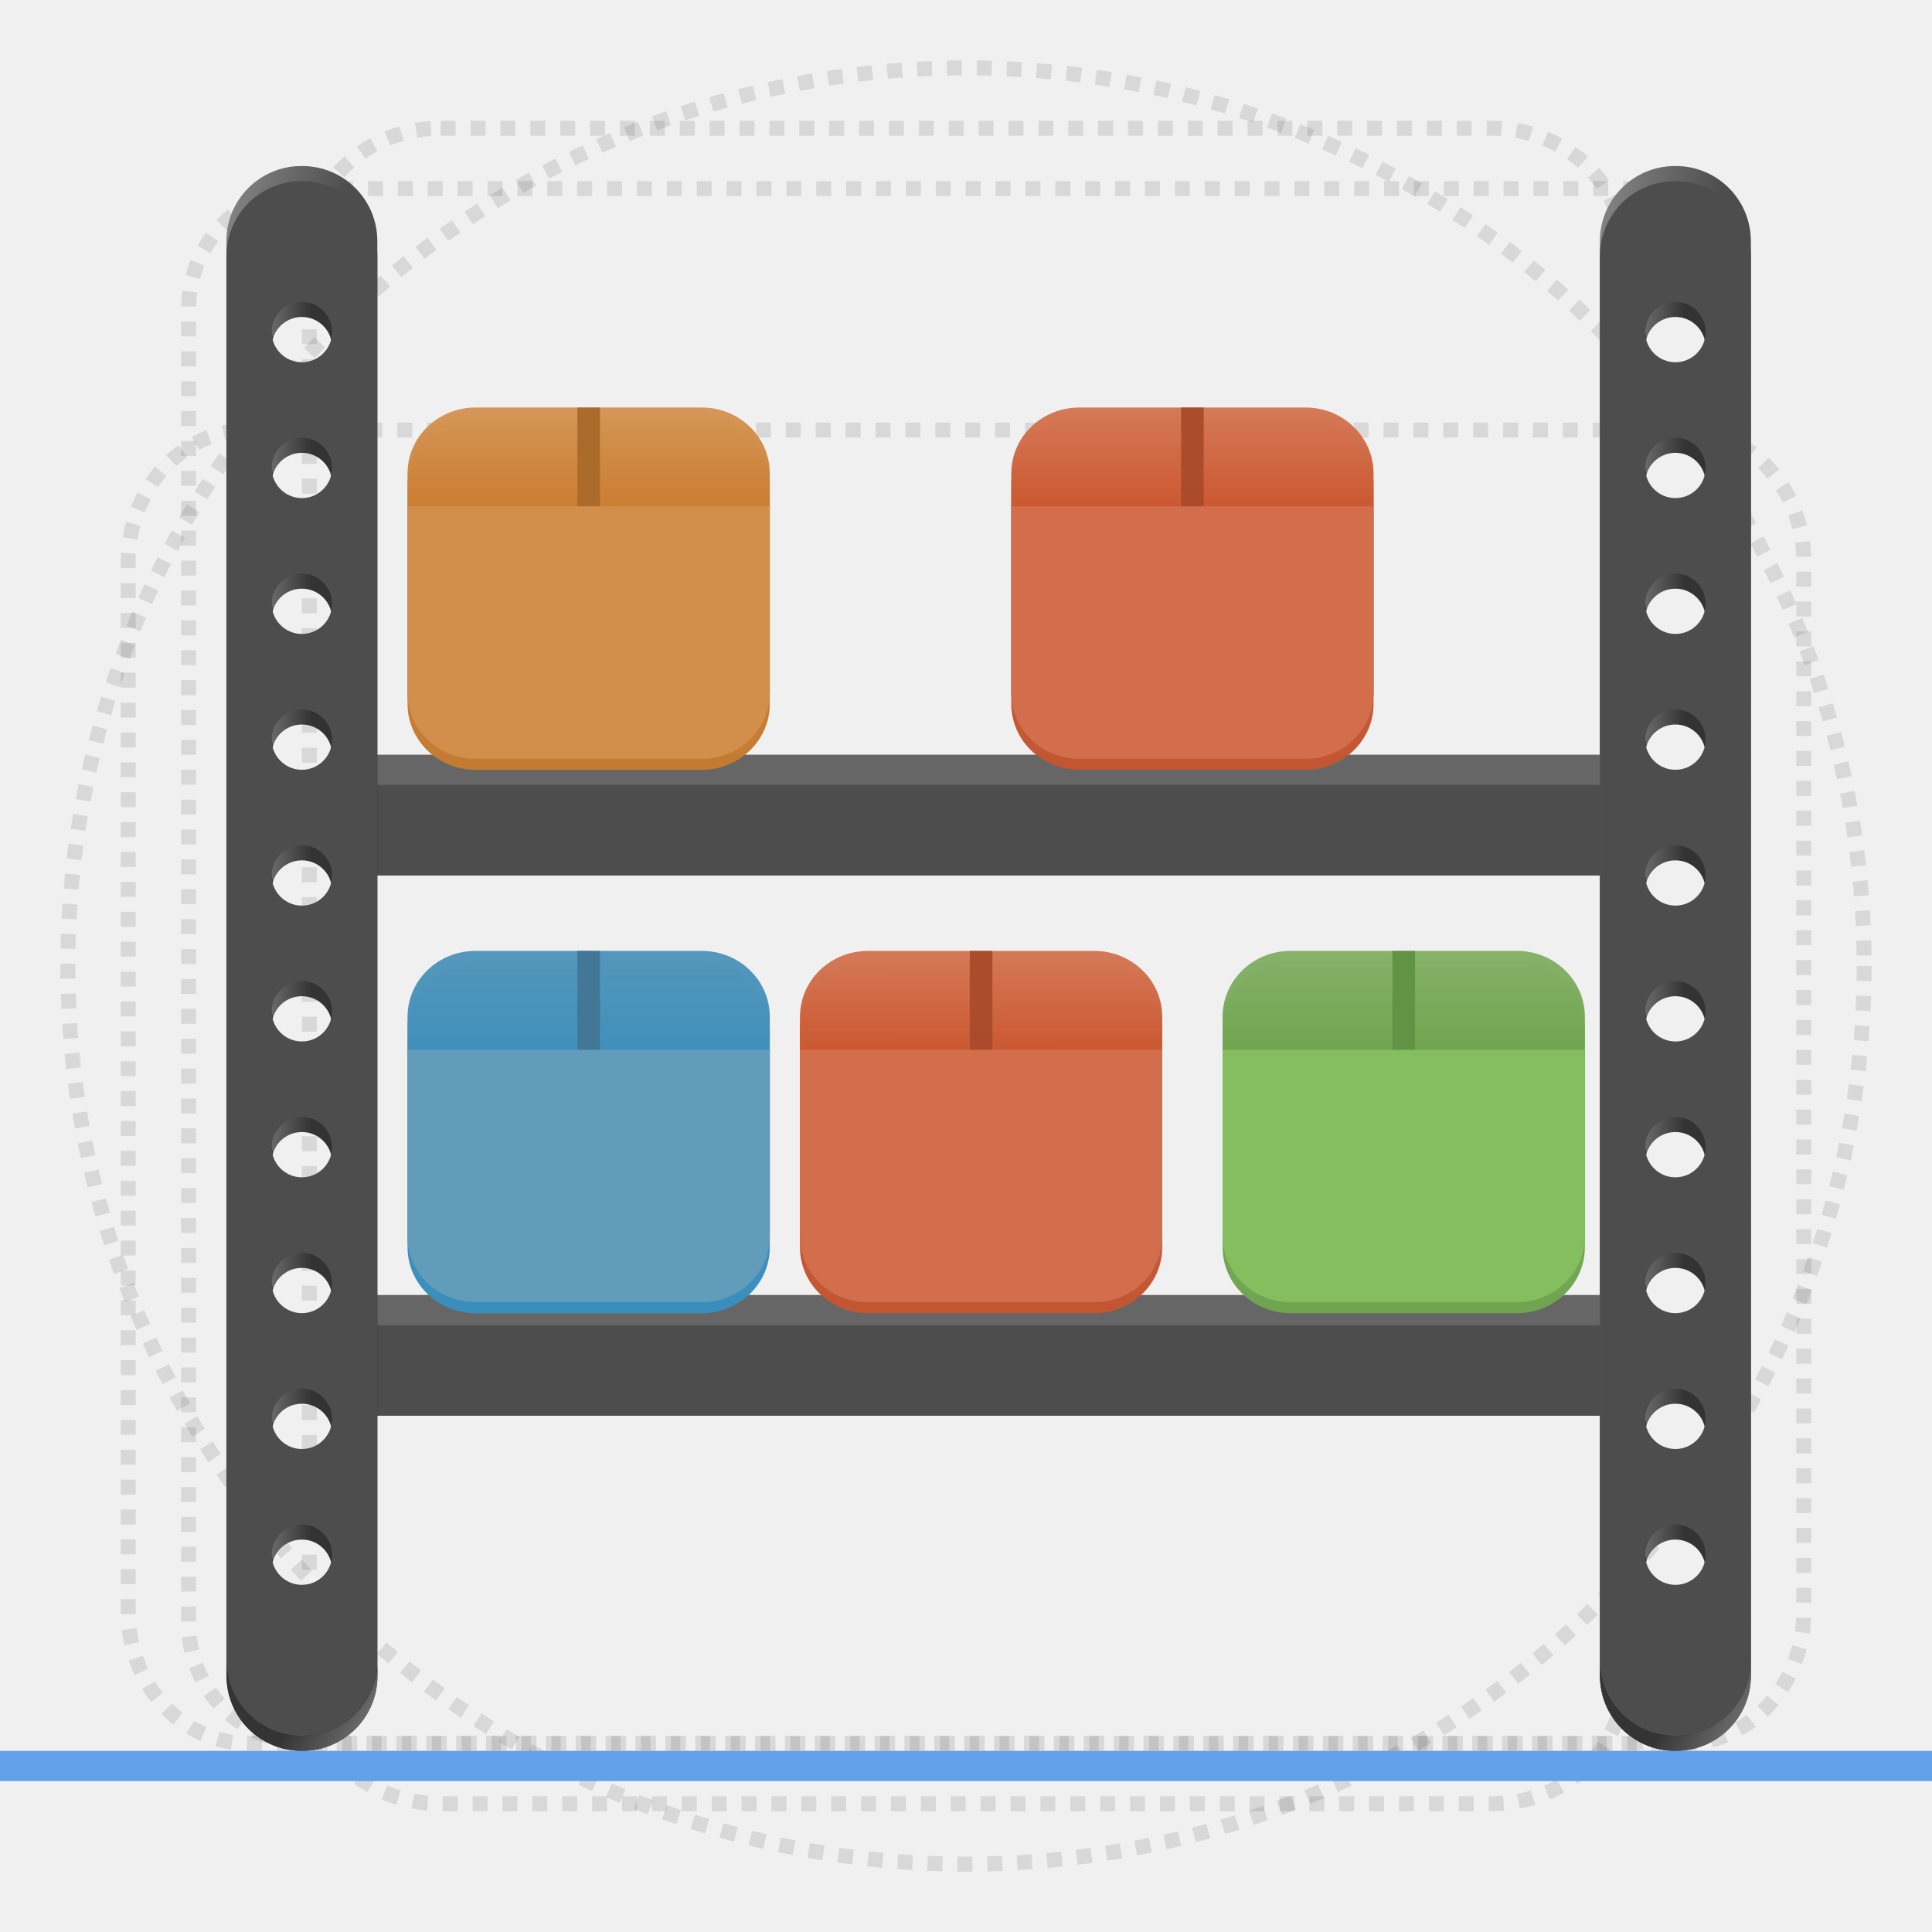
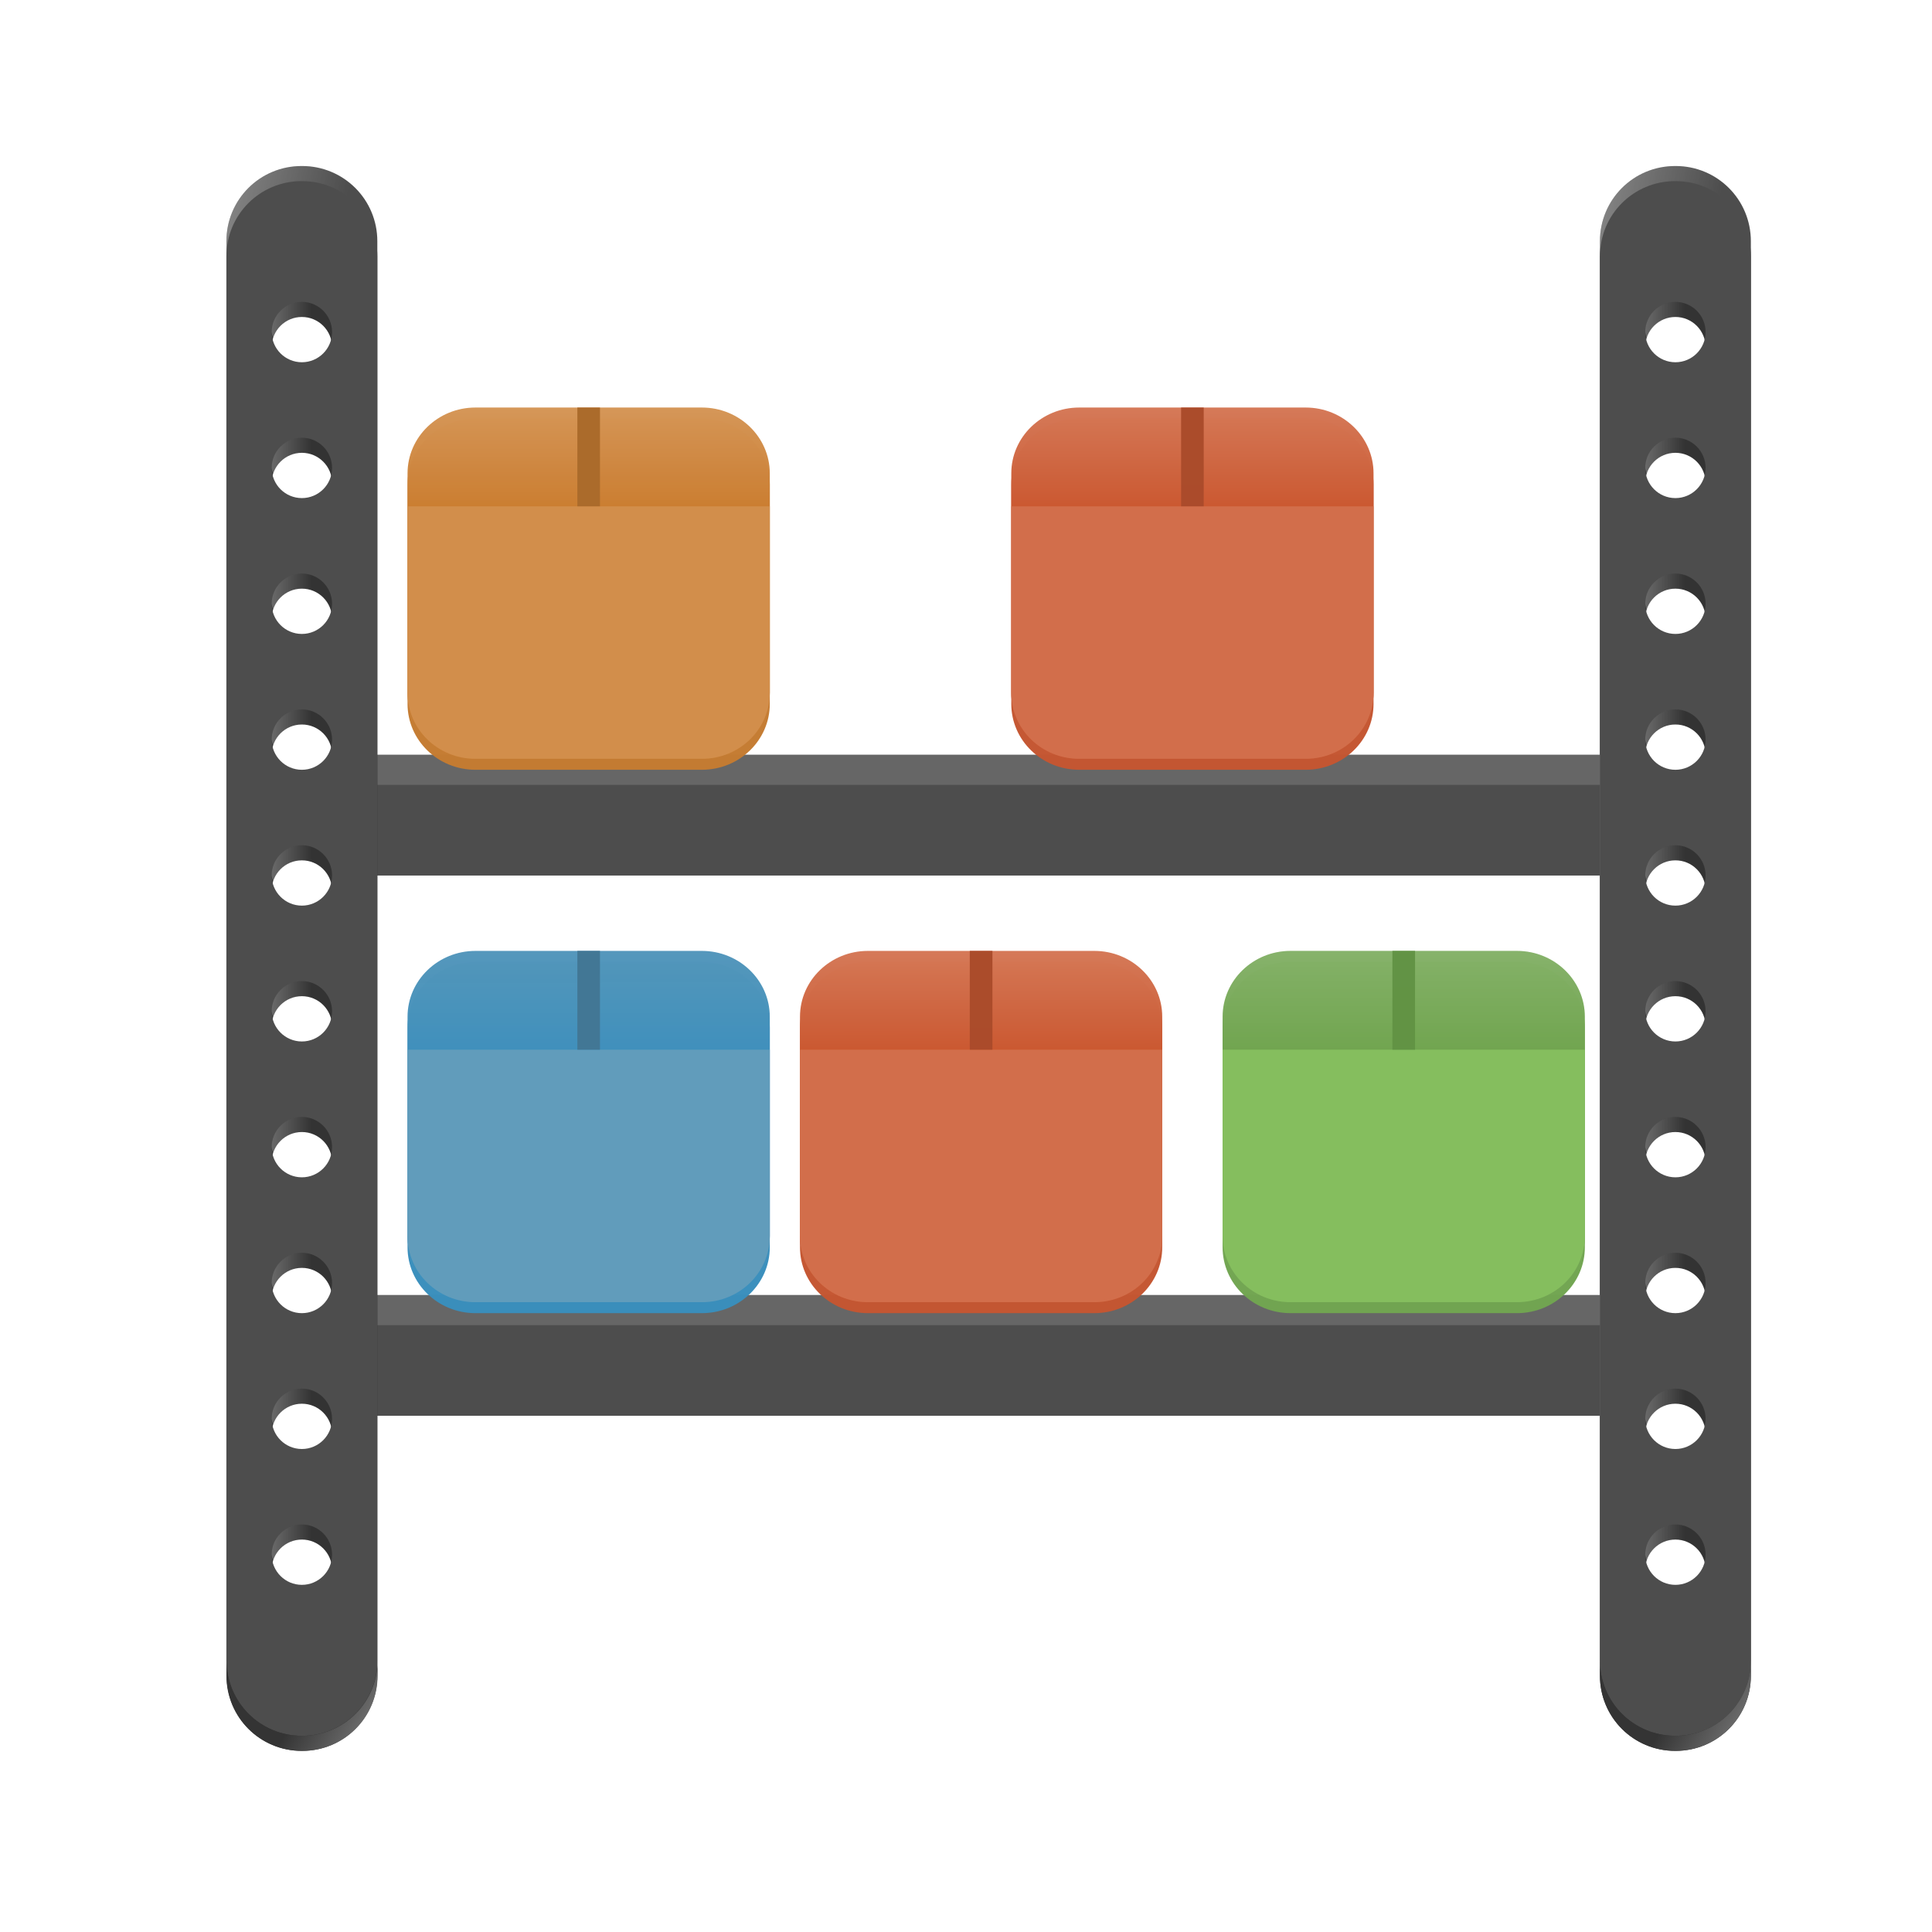
<svg xmlns="http://www.w3.org/2000/svg" xmlns:xlink="http://www.w3.org/1999/xlink" width="128" height="128" id="svg11300" version="1.0" style="display:inline;enable-background:new" viewBox="0 0 128 128" xml:space="preserve">
  <defs id="defs3">
    <linearGradient id="linearGradient510">
      <stop style="stop-color:#ffffff;stop-opacity:0;" offset="0" id="stop511" />
      <stop style="stop-color:#ffffff;stop-opacity:0.138;" offset="1" id="stop512" />
    </linearGradient>
    <linearGradient id="linearGradient505">
      <stop style="stop-color:#cb7e31;stop-opacity:0.984;" offset="0" id="stop504" />
      <stop style="stop-color:#dca874;stop-opacity:1;" offset="1" id="stop505" />
    </linearGradient>
    <linearGradient id="linearGradient498">
      <stop style="stop-color:#cb5931;stop-opacity:0.984;" offset="0" id="stop497" />
      <stop style="stop-color:#dc9074;stop-opacity:1;" offset="1" id="stop498" />
    </linearGradient>
    <linearGradient id="linearGradient493">
      <stop style="stop-color:#4090bc;stop-opacity:0.984;" offset="0" id="stop492" />
      <stop style="stop-color:#639bba;stop-opacity:1;" offset="1" id="stop493" />
    </linearGradient>
    <linearGradient id="linearGradient482">
      <stop style="stop-color:#cb5931;stop-opacity:0.984;" offset="0" id="stop483" />
      <stop style="stop-color:#dc9074;stop-opacity:1;" offset="1" id="stop484" />
    </linearGradient>
    <linearGradient id="linearGradient430">
      <stop style="stop-color:#ffffff;stop-opacity:0.344;" offset="0" id="stop429" />
      <stop style="stop-color:#ffffff;stop-opacity:0;" offset="0.735" id="stop430" />
    </linearGradient>
    <linearGradient id="linearGradient427">
      <stop style="stop-color:#ffffff;stop-opacity:0.57;" offset="0" id="stop426" />
      <stop style="stop-color:#ffffff;stop-opacity:0;" offset="0.565" id="stop427" />
    </linearGradient>
    <linearGradient id="linearGradient423">
      <stop style="stop-color:#343434;stop-opacity:1;" offset="0.5" id="stop422" />
      <stop style="stop-color:#818181;stop-opacity:1;" offset="1" id="stop423" />
    </linearGradient>
    <linearGradient y2="236" x2="96" y1="236" x1="32" gradientTransform="translate(604.8168,170.5864)" gradientUnits="userSpaceOnUse" id="linearGradient1099" xlink:href="#linearGradient1036" />
    <linearGradient id="linearGradient1036">
      <stop id="stop1032" offset="0" style="stop-color:#d5d3cf;stop-opacity:1;" />
      <stop id="stop1034" offset="1" style="stop-color:#f6f5f4;stop-opacity:1" />
    </linearGradient>
    <radialGradient r="32" fy="-76" fx="-244" cy="-76" cx="-244" gradientTransform="matrix(0.8833333,0,0,0.8833333,-460.3502,463.1197)" gradientUnits="userSpaceOnUse" id="radialGradient1103" xlink:href="#linearGradient1069" />
    <linearGradient id="linearGradient1069">
      <stop id="stop1065" offset="0" style="stop-color:#d5d3cf;stop-opacity:1" />
      <stop id="stop1067-1" offset="1" style="stop-color:#949390;stop-opacity:1" />
    </linearGradient>
    <linearGradient gradientUnits="userSpaceOnUse" y2="232" x2="64" y1="262.5" x1="64" id="linearGradient1027" xlink:href="#linearGradient1025" gradientTransform="translate(-470.5864,432.8168)" />
    <linearGradient id="linearGradient1025">
      <stop id="stop1021" offset="0" style="stop-color:#9a9996;stop-opacity:1" />
      <stop id="stop1023" offset="1" style="stop-color:#77767b;stop-opacity:1" />
    </linearGradient>
    <clipPath clipPathUnits="userSpaceOnUse" id="clipPath1609-7">
      <path id="path1611-5" d="m 252,116 28,-28 v -8 h -36 v 36 z" style="fill:#e74747;stroke:none;stroke-width:0.25px;stroke-linecap:butt;stroke-linejoin:miter;stroke-opacity:1" />
    </clipPath>
    <linearGradient xlink:href="#linearGradient423" id="linearGradient424" x1="14.999" y1="282.018" x2="25.017" y2="288" gradientUnits="userSpaceOnUse" />
    <linearGradient xlink:href="#linearGradient427" id="linearGradient425" gradientUnits="userSpaceOnUse" gradientTransform="translate(-4.9e-4)" x1="106" y1="240" x2="116" y2="240" />
    <linearGradient xlink:href="#linearGradient423" id="linearGradient426" gradientUnits="userSpaceOnUse" x1="14.999" y1="282.018" x2="25.017" y2="288" gradientTransform="translate(90.98291)" />
    <linearGradient xlink:href="#linearGradient427" id="linearGradient428" gradientUnits="userSpaceOnUse" gradientTransform="translate(-91.00102)" x1="106" y1="240" x2="116" y2="240" />
    <linearGradient xlink:href="#linearGradient430" id="linearGradient429" gradientUnits="userSpaceOnUse" gradientTransform="rotate(180,65.50854,235.5)" x1="25.719" y1="286.209" x2="14.316" y2="283.808" />
    <clipPath id="clipPath16" clipPathUnits="userSpaceOnUse">
      <path id="path18" d="M 0,560 H 960 V 0 H 0 Z" />
    </clipPath>
    <linearGradient xlink:href="#linearGradient482" id="linearGradient476" x1="-16" y1="228" x2="-16.004" y2="212.229" gradientUnits="userSpaceOnUse" />
    <linearGradient xlink:href="#linearGradient498" id="linearGradient486" gradientUnits="userSpaceOnUse" x1="-16" y1="228" x2="-16.004" y2="212.229" />
    <linearGradient xlink:href="#linearGradient493" id="linearGradient492" gradientUnits="userSpaceOnUse" x1="-16" y1="228" x2="-16.004" y2="212.229" />
    <linearGradient xlink:href="#linearGradient505" id="linearGradient504" gradientUnits="userSpaceOnUse" x1="-16" y1="228" x2="-16.004" y2="212.229" />
    <linearGradient xlink:href="#linearGradient430" id="linearGradient506" gradientUnits="userSpaceOnUse" gradientTransform="rotate(180,20.00827,235.5)" x1="25.719" y1="286.209" x2="14.316" y2="283.808" />
    <linearGradient xlink:href="#linearGradient510" id="linearGradient508" x1="-16" y1="228" x2="-16" y2="219" gradientUnits="userSpaceOnUse" />
  </defs>
  <g id="layer1" style="display:inline" transform="translate(0,-172)">
-     <g id="layer2" style="display:inline">
+     <g id="layer2" style="display:inline;opacity:0">
      <g style="display:inline;fill:#000000;enable-background:new" transform="matrix(7.991171,0,0,8.003641,-167.7909,-4846.078)" id="g12027" />
      <rect style="display:inline;overflow:visible;visibility:visible;fill:#f0f0f0;fill-opacity:1;fill-rule:nonzero;stroke:none;stroke-width:0.5;marker:none;enable-background:accumulate" id="rect13805" width="128" height="128" x="9.2651362e-08" y="172" />
      <g id="g883" style="fill:none;fill-opacity:0.251;stroke:#a579b3;stroke-opacity:1" transform="translate(-24,24)" />
      <g id="g900" style="fill:none;fill-opacity:0.251;stroke:#a579b3;stroke-opacity:1" transform="translate(-24,24)" />
      <rect y="172" x="160" height="16" width="16" id="rect859" style="display:inline;overflow:visible;visibility:visible;fill:#f0f0f0;fill-opacity:1;fill-rule:nonzero;stroke:none;stroke-width:0.5;marker:none;enable-background:accumulate" />
      <text xml:space="preserve" style="font-style:normal;font-variant:normal;font-weight:bold;font-stretch:normal;font-size:4px;line-height:125%;font-family:Cantarell;-inkscape-font-specification:'Cantarell, Bold';text-align:start;writing-mode:lr-tb;text-anchor:start;display:inline;fill:#000000;fill-opacity:1;stroke:none;stroke-width:0.333;enable-background:new" x="0" y="164" id="text863">
        <tspan style="font-size:4px;stroke-width:0.333" id="tspan861" x="0" y="164">Hicolor</tspan>
      </text>
      <text id="text867" y="164" x="160" style="font-style:normal;font-variant:normal;font-weight:bold;font-stretch:normal;font-size:4px;line-height:125%;font-family:Cantarell;-inkscape-font-specification:'Cantarell, Bold';text-align:start;writing-mode:lr-tb;text-anchor:start;display:inline;fill:#000000;fill-opacity:1;stroke:none;stroke-width:0.333;enable-background:new" xml:space="preserve">
        <tspan y="164" x="160" id="tspan865" style="font-size:4px;stroke-width:0.333">Symbolic</tspan>
      </text>
    </g>
    <g id="layer9" style="display:inline" />
-     <g id="layer3" style="display:inline">
+     <g id="layer3" style="display:inline;opacity:0">
      <circle cx="64" cy="236" r="59.504" id="circle2892" style="display:inline;opacity:0.1;vector-effect:none;fill:none;fill-opacity:1;stroke:#000000;stroke-width:0.99;stroke-linecap:butt;stroke-linejoin:miter;stroke-miterlimit:4;stroke-dasharray:0.99, 0.99;stroke-dashoffset:0;stroke-opacity:1;marker:none;marker-start:none;marker-mid:none;marker-end:none;paint-order:normal;enable-background:new" />
      <rect ry="7.929" rx="8.701" y="180.495" x="20.495" height="111.01" width="87.01" id="rect2894" style="display:inline;opacity:0.1;vector-effect:none;fill:none;fill-opacity:1;stroke:#000000;stroke-width:0.99;stroke-linecap:butt;stroke-linejoin:miter;stroke-miterlimit:4;stroke-dasharray:0.99, 0.99;stroke-dashoffset:0;stroke-opacity:1;marker:none;marker-start:none;marker-mid:none;marker-end:none;paint-order:normal;enable-background:new" />
      <rect ry="7.924" rx="7.924" y="184.495" x="12.495" height="103.01" width="103.01" id="rect2896" style="display:inline;opacity:0.1;vector-effect:none;fill:none;fill-opacity:1;stroke:#000000;stroke-width:0.99;stroke-linecap:butt;stroke-linejoin:miter;stroke-miterlimit:4;stroke-dasharray:0.99, 0.99;stroke-dashoffset:0;stroke-opacity:1;marker:none;marker-start:none;marker-mid:none;marker-end:none;paint-order:normal;enable-background:new" />
      <rect ry="8.701" rx="7.929" y="200.495" x="8.495" height="87.01" width="111.01" id="rect2898" style="display:inline;opacity:0.1;vector-effect:none;fill:none;fill-opacity:1;stroke:#000000;stroke-width:0.99;stroke-linecap:butt;stroke-linejoin:miter;stroke-miterlimit:4;stroke-dasharray:0.99, 0.99;stroke-dashoffset:0;stroke-opacity:1;marker:none;marker-start:none;marker-mid:none;marker-end:none;paint-order:normal;enable-background:new" />
      <path id="path2900" d="M 2.6203015e-5,289 H 128" style="display:inline;fill:none;stroke:#62a0ea;stroke-width:2;stroke-linecap:butt;stroke-linejoin:miter;stroke-miterlimit:4;stroke-dasharray:none;stroke-opacity:1;enable-background:new" />
    </g>
-     <path id="rect2" style="fill:#333333;stroke-width:1.002" d="M 110.982 184 C 108.222 184 106 186.222 106 188.982 L 106 283.018 C 106 285.778 108.222 288 110.982 288 L 111.018 288 C 113.778 288 116 285.778 116 283.018 L 116 188.982 C 116 186.222 113.778 184 111.018 184 L 110.982 184 z M 111 193 A 2 2 0 0 1 113 195 A 2 2 0 0 1 111 197 A 2 2 0 0 1 109 195 A 2 2 0 0 1 111 193 z M 111 202 A 2 2 0 0 1 113 204 A 2 2 0 0 1 111 206 A 2 2 0 0 1 109 204 A 2 2 0 0 1 111 202 z M 111 211 A 2 2 0 0 1 113 213 A 2 2 0 0 1 111 215 A 2 2 0 0 1 109 213 A 2 2 0 0 1 111 211 z M 111 220 A 2 2 0 0 1 113 222 A 2 2 0 0 1 111 224 A 2 2 0 0 1 109 222 A 2 2 0 0 1 111 220 z M 111 229 A 2 2 0 0 1 113 231 A 2 2 0 0 1 111 233 A 2 2 0 0 1 109 231 A 2 2 0 0 1 111 229 z M 111 238 A 2 2 0 0 1 113 240 A 2 2 0 0 1 111 242 A 2 2 0 0 1 109 240 A 2 2 0 0 1 111 238 z M 111 247 A 2 2 0 0 1 113 249 A 2 2 0 0 1 111 251 A 2 2 0 0 1 109 249 A 2 2 0 0 1 111 247 z M 111 256 A 2 2 0 0 1 113 258 A 2 2 0 0 1 111 260 A 2 2 0 0 1 109 258 A 2 2 0 0 1 111 256 z M 111 265 A 2 2 0 0 1 113 267 A 2 2 0 0 1 111 269 A 2 2 0 0 1 109 267 A 2 2 0 0 1 111 265 z M 111 274 A 2 2 0 0 1 113 276 A 2 2 0 0 1 111 278 A 2 2 0 0 1 109 276 A 2 2 0 0 1 111 274 z " />
+     <path id="rect2" style="fill:#333333;stroke-width:1.002" d="M 110.982,184 C 108.222,184 106,186.222 106,188.982 v 94.035 c 0,2.76 2.222,4.982 4.982,4.982 h 0.035 C 113.778,288 116,285.778 116,283.018 V 188.982 C 116,186.222 113.778,184 111.018,184 Z M 111,193 a 2,2 0 0 1 2,2 2,2 0 0 1 -2,2 2,2 0 0 1 -2,-2 2,2 0 0 1 2,-2 z m 0,9 a 2,2 0 0 1 2,2 2,2 0 0 1 -2,2 2,2 0 0 1 -2,-2 2,2 0 0 1 2,-2 z m 0,9 a 2,2 0 0 1 2,2 2,2 0 0 1 -2,2 2,2 0 0 1 -2,-2 2,2 0 0 1 2,-2 z m 0,9 a 2,2 0 0 1 2,2 2,2 0 0 1 -2,2 2,2 0 0 1 -2,-2 2,2 0 0 1 2,-2 z m 0,9 a 2,2 0 0 1 2,2 2,2 0 0 1 -2,2 2,2 0 0 1 -2,-2 2,2 0 0 1 2,-2 z m 0,9 a 2,2 0 0 1 2,2 2,2 0 0 1 -2,2 2,2 0 0 1 -2,-2 2,2 0 0 1 2,-2 z m 0,9 a 2,2 0 0 1 2,2 2,2 0 0 1 -2,2 2,2 0 0 1 -2,-2 2,2 0 0 1 2,-2 z m 0,9 a 2,2 0 0 1 2,2 2,2 0 0 1 -2,2 2,2 0 0 1 -2,-2 2,2 0 0 1 2,-2 z m 0,9 a 2,2 0 0 1 2,2 2,2 0 0 1 -2,2 2,2 0 0 1 -2,-2 2,2 0 0 1 2,-2 z m 0,9 a 2,2 0 0 1 2,2 2,2 0 0 1 -2,2 2,2 0 0 1 -2,-2 2,2 0 0 1 2,-2 z" />
    <rect style="display:inline;fill:#666666;stroke-width:0.805;enable-background:new" id="rect389" width="8" height="84" x="-265.796" y="22" ry="0" transform="rotate(-90)" rx="0" />
    <rect style="display:inline;fill:#4d4d4d;stroke-width:0.697;enable-background:new" id="rect390" width="6" height="84" x="-265.796" y="22" ry="0" transform="rotate(-90)" rx="0" />
    <rect style="display:inline;fill:#333333;stroke-width:1.002;enable-background:new" id="rect352" width="10" height="104" x="140.124" y="184" ry="4.983" />
    <rect style="fill:#666666;stroke-width:0.805" id="rect11" width="8" height="84" x="-230" y="22" ry="0" transform="rotate(-90)" rx="0" />
    <rect style="display:inline;fill:#4d4d4d;stroke-width:0.697;enable-background:new" id="rect388" width="6" height="84" x="-230" y="22" ry="0" transform="rotate(-90)" rx="0" />
    <circle style="fill:#4d4d4d" id="use29" cx="145.124" cy="240" r="2" />
    <path id="path385" style="fill:#4d4d4d;stroke-width:1.002" d="m 110.982,183 c -2.76,0 -4.982,2.222 -4.982,4.982 v 94.035 c 0,2.76 2.222,4.982 4.982,4.982 h 0.035 c 2.76,0 4.982,-2.222 4.982,-4.982 V 187.982 C 116,185.222 113.778,183 111.018,183 Z M 111,192 a 2,2 0 0 1 2,2 2,2 0 0 1 -2,2 2,2 0 0 1 -2,-2 2,2 0 0 1 2,-2 z m 0,9 a 2,2 0 0 1 2,2 2,2 0 0 1 -2,2 2,2 0 0 1 -2,-2 2,2 0 0 1 2,-2 z m 0,9 a 2,2 0 0 1 2,2 2,2 0 0 1 -2,2 2,2 0 0 1 -2,-2 2,2 0 0 1 2,-2 z m 0,9 a 2,2 0 0 1 2,2 2,2 0 0 1 -2,2 2,2 0 0 1 -2,-2 2,2 0 0 1 2,-2 z m 0,9 a 2,2 0 0 1 2,2 2,2 0 0 1 -2,2 2,2 0 0 1 -2,-2 2,2 0 0 1 2,-2 z m 0,9 a 2,2 0 0 1 2,2 2,2 0 0 1 -2,2 2,2 0 0 1 -2,-2 2,2 0 0 1 2,-2 z m 0,9 a 2,2 0 0 1 2,2 2,2 0 0 1 -2,2 2,2 0 0 1 -2,-2 2,2 0 0 1 2,-2 z m 0,9 a 2,2 0 0 1 2,2 2,2 0 0 1 -2,2 2,2 0 0 1 -2,-2 2,2 0 0 1 2,-2 z m 0,9 a 2,2 0 0 1 2,2 2,2 0 0 1 -2,2 2,2 0 0 1 -2,-2 2,2 0 0 1 2,-2 z m 0,9 a 2,2 0 0 1 2,2 2,2 0 0 1 -2,2 2,2 0 0 1 -2,-2 2,2 0 0 1 2,-2 z" />
    <path id="path387" style="fill:#333333;stroke-width:1.002" d="m 19.982,184 c -2.76,0 -4.982,2.222 -4.982,4.982 v 94.035 c 0,2.76 2.222,4.982 4.982,4.982 h 0.035 c 2.76,0 4.982,-2.222 4.982,-4.982 v -94.035 c 0,-2.76 -2.222,-4.982 -4.982,-4.982 z m 0.018,9 a 2,2 0 0 1 2,2 2,2 0 0 1 -2,2 2,2 0 0 1 -2,-2 2,2 0 0 1 2,-2 z m 0,9 a 2,2 0 0 1 2,2 2,2 0 0 1 -2,2 2,2 0 0 1 -2,-2 2,2 0 0 1 2,-2 z m 0,9 a 2,2 0 0 1 2,2 2,2 0 0 1 -2,2 2,2 0 0 1 -2,-2 2,2 0 0 1 2,-2 z m 0,9 a 2,2 0 0 1 2,2 2,2 0 0 1 -2,2 2,2 0 0 1 -2,-2 2,2 0 0 1 2,-2 z m 0,9 a 2,2 0 0 1 2,2 2,2 0 0 1 -2,2 2,2 0 0 1 -2,-2 2,2 0 0 1 2,-2 z m 0,9 a 2,2 0 0 1 2,2 2,2 0 0 1 -2,2 2,2 0 0 1 -2,-2 2,2 0 0 1 2,-2 z m 0,9 a 2,2 0 0 1 2,2 2,2 0 0 1 -2,2 2,2 0 0 1 -2,-2 2,2 0 0 1 2,-2 z m 0,9 a 2,2 0 0 1 2,2 2,2 0 0 1 -2,2 2,2 0 0 1 -2,-2 2,2 0 0 1 2,-2 z m 0,9 a 2,2 0 0 1 2,2 2,2 0 0 1 -2,2 2,2 0 0 1 -2,-2 2,2 0 0 1 2,-2 z m 0,9 a 2,2 0 0 1 2,2 2,2 0 0 1 -2,2 2,2 0 0 1 -2,-2 2,2 0 0 1 2,-2 z" />
    <path id="path388" style="fill:#4d4d4d;stroke-width:1.002" d="m 19.982,183 c -2.76,0 -4.982,2.222 -4.982,4.982 v 94.035 c 0,2.76 2.222,4.982 4.982,4.982 h 0.035 c 2.76,0 4.982,-2.222 4.982,-4.982 v -94.035 c 0,-2.76 -2.222,-4.982 -4.982,-4.982 z m 0.018,9 a 2,2 0 0 1 2,2 2,2 0 0 1 -2,2 2,2 0 0 1 -2,-2 2,2 0 0 1 2,-2 z m 0,9 a 2,2 0 0 1 2,2 2,2 0 0 1 -2,2 2,2 0 0 1 -2,-2 2,2 0 0 1 2,-2 z m 0,9 a 2,2 0 0 1 2,2 2,2 0 0 1 -2,2 2,2 0 0 1 -2,-2 2,2 0 0 1 2,-2 z m 0,9 a 2,2 0 0 1 2,2 2,2 0 0 1 -2,2 2,2 0 0 1 -2,-2 2,2 0 0 1 2,-2 z m 0,9 a 2,2 0 0 1 2,2 2,2 0 0 1 -2,2 2,2 0 0 1 -2,-2 2,2 0 0 1 2,-2 z m 0,9 a 2,2 0 0 1 2,2 2,2 0 0 1 -2,2 2,2 0 0 1 -2,-2 2,2 0 0 1 2,-2 z m 0,9 a 2,2 0 0 1 2,2 2,2 0 0 1 -2,2 2,2 0 0 1 -2,-2 2,2 0 0 1 2,-2 z m 0,9 a 2,2 0 0 1 2,2 2,2 0 0 1 -2,2 2,2 0 0 1 -2,-2 2,2 0 0 1 2,-2 z m 0,9 a 2,2 0 0 1 2,2 2,2 0 0 1 -2,2 2,2 0 0 1 -2,-2 2,2 0 0 1 2,-2 z m 0,9 a 2,2 0 0 1 2,2 2,2 0 0 1 -2,2 2,2 0 0 1 -2,-2 2,2 0 0 1 2,-2 z" />
-     <path style="fill:url(#linearGradient424);stroke-width:1.002;fill-opacity:1" d="m 15.017,282.018 v 1 c 0,2.76 2.222,4.982 4.982,4.982 h 0.035 c 2.76,0 4.982,-2.222 4.982,-4.982 v -1 c 0,2.76 -2.222,4.982 -4.982,4.982 h -0.035 c -2.76,0 -4.982,-2.222 -4.982,-4.982 z" id="path422" />
+     <path style="fill:url(#linearGradient424);fill-opacity:1;stroke-width:1.002" d="m 15.017,282.018 v 1 c 0,2.76 2.222,4.982 4.982,4.982 h 0.035 c 2.76,0 4.982,-2.222 4.982,-4.982 v -1 c 0,2.76 -2.222,4.982 -4.982,4.982 h -0.035 c -2.76,0 -4.982,-2.222 -4.982,-4.982 z" id="path422" />
    <path style="fill:url(#linearGradient426);fill-opacity:1;stroke-width:1.002" d="m 106,282.018 v 1 c 0,2.76 2.222,4.982 4.982,4.982 h 0.035 C 113.778,288 116,285.778 116,283.018 v -1 C 116,284.778 113.778,287 111.018,287 h -0.035 C 108.222,287 106,284.778 106,282.018 Z" id="path424" />
    <path id="path425" style="fill:url(#linearGradient425);stroke-width:1.002" d="m 111,192 a 2,2 0 0 0 -2,2 2,2 0 0 0 0.133,0.5 A 2,2 0 0 1 111,193 2,2 0 0 1 112.895,194.393 2,2 0 0 0 113,194 a 2,2 0 0 0 -2,-2 z m 0,9 a 2,2 0 0 0 -2,2 2,2 0 0 0 0.133,0.5 A 2,2 0 0 1 111,202 2,2 0 0 1 112.895,203.393 2,2 0 0 0 113,203 a 2,2 0 0 0 -2,-2 z m 0,9 a 2,2 0 0 0 -2,2 2,2 0 0 0 0.133,0.5 A 2,2 0 0 1 111,211 2,2 0 0 1 112.895,212.393 2,2 0 0 0 113,212 a 2,2 0 0 0 -2,-2 z m 0,9 a 2,2 0 0 0 -2,2 2,2 0 0 0 0.133,0.5 A 2,2 0 0 1 111,220 2,2 0 0 1 112.895,221.393 2,2 0 0 0 113,221 a 2,2 0 0 0 -2,-2 z m 0,9 a 2,2 0 0 0 -2,2 2,2 0 0 0 0.133,0.5 A 2,2 0 0 1 111,229 2,2 0 0 1 112.895,230.393 2,2 0 0 0 113,230 a 2,2 0 0 0 -2,-2 z m 0,9 a 2,2 0 0 0 -2,2 2,2 0 0 0 0.133,0.5 A 2,2 0 0 1 111,238 2,2 0 0 1 112.895,239.393 2,2 0 0 0 113,239 a 2,2 0 0 0 -2,-2 z m 0,9 a 2,2 0 0 0 -2,2 2,2 0 0 0 0.133,0.5 A 2,2 0 0 1 111,247 2,2 0 0 1 112.895,248.393 2,2 0 0 0 113,248 a 2,2 0 0 0 -2,-2 z m 0,9 a 2,2 0 0 0 -2,2 2,2 0 0 0 0.133,0.5 A 2,2 0 0 1 111,256 2,2 0 0 1 112.895,257.393 2,2 0 0 0 113,257 a 2,2 0 0 0 -2,-2 z m 0,9 a 2,2 0 0 0 -2,2 2,2 0 0 0 0.133,0.5 A 2,2 0 0 1 111,265 2,2 0 0 1 112.895,266.393 2,2 0 0 0 113,266 a 2,2 0 0 0 -2,-2 z m 0,9 a 2,2 0 0 0 -2,2 2,2 0 0 0 0.133,0.5 A 2,2 0 0 1 111,274 2,2 0 0 1 112.895,275.393 2,2 0 0 0 113,275 a 2,2 0 0 0 -2,-2 z" />
    <path id="path427" style="fill:url(#linearGradient428);stroke-width:1.002" d="m 19.999,192 a 2,2 0 0 0 -2,2 2,2 0 0 0 0.133,0.5 2,2 0 0 1 1.867,-1.5 2,2 0 0 1 1.895,1.393 2,2 0 0 0 0.105,-0.393 2,2 0 0 0 -2,-2 z m 0,9 a 2,2 0 0 0 -2,2 2,2 0 0 0 0.133,0.5 2,2 0 0 1 1.867,-1.5 2,2 0 0 1 1.895,1.393 2,2 0 0 0 0.105,-0.393 2,2 0 0 0 -2,-2 z m 0,9 a 2,2 0 0 0 -2,2 2,2 0 0 0 0.133,0.5 2,2 0 0 1 1.867,-1.5 2,2 0 0 1 1.895,1.393 2,2 0 0 0 0.105,-0.393 2,2 0 0 0 -2,-2 z m 0,9 a 2,2 0 0 0 -2,2 2,2 0 0 0 0.133,0.5 2,2 0 0 1 1.867,-1.5 2,2 0 0 1 1.895,1.393 2,2 0 0 0 0.105,-0.393 2,2 0 0 0 -2,-2 z m 0,9 a 2,2 0 0 0 -2,2 2,2 0 0 0 0.133,0.5 2,2 0 0 1 1.867,-1.5 2,2 0 0 1 1.895,1.393 2,2 0 0 0 0.105,-0.393 2,2 0 0 0 -2,-2 z m 0,9 a 2,2 0 0 0 -2,2 2,2 0 0 0 0.133,0.5 2,2 0 0 1 1.867,-1.5 2,2 0 0 1 1.895,1.393 2,2 0 0 0 0.105,-0.393 2,2 0 0 0 -2,-2 z m 0,9 a 2,2 0 0 0 -2,2 2,2 0 0 0 0.133,0.5 2,2 0 0 1 1.867,-1.5 2,2 0 0 1 1.895,1.393 2,2 0 0 0 0.105,-0.393 2,2 0 0 0 -2,-2 z m 0,9 a 2,2 0 0 0 -2,2 2,2 0 0 0 0.133,0.5 2,2 0 0 1 1.867,-1.5 2,2 0 0 1 1.895,1.393 2,2 0 0 0 0.105,-0.393 2,2 0 0 0 -2,-2 z m 0,9 a 2,2 0 0 0 -2,2 2,2 0 0 0 0.133,0.5 2,2 0 0 1 1.867,-1.5 2,2 0 0 1 1.895,1.393 2,2 0 0 0 0.105,-0.393 2,2 0 0 0 -2,-2 z m 0,9 a 2,2 0 0 0 -2,2 2,2 0 0 0 0.133,0.5 2,2 0 0 1 1.867,-1.5 2,2 0 0 1 1.895,1.393 2,2 0 0 0 0.105,-0.393 2,2 0 0 0 -2,-2 z" />
    <path style="fill:url(#linearGradient429);fill-opacity:1;stroke-width:1.002" d="m 116,188.982 v -1 C 116,185.222 113.778,183 111.018,183 h -0.035 C 108.222,183 106,185.222 106,187.982 v 1 C 106,186.222 108.222,184 110.982,184 h 0.035 c 2.76,0 4.982,2.222 4.982,4.982 z" id="path428" />
    <g id="g449" transform="translate(-18.73833,-1.75)">
      <rect style="fill:#e1955c;fill-opacity:0.983;stroke-width:0.646" id="rect431" width="32" height="32" x="-32" y="220" rx="6" ry="6" />
      <rect style="fill:#e4ac6d;fill-opacity:0.983;stroke-width:0.646" id="rect432" width="32" height="32" x="-32" y="219" rx="6" ry="6" />
      <path id="rect433" style="fill:#e7b67f;fill-opacity:0.983;stroke-width:0.648" d="m -32,228 v 16.979 c 0,3.336 2.676,6.021 6,6.021 h 20 c 3.324,0 6,-2.686 6,-6.021 V 228 Z" />
      <rect style="fill:#df9b4f;fill-opacity:0.983;stroke-width:1.408" id="rect434" width="2" height="9" x="-17" y="219" />
    </g>
    <g id="g465" transform="matrix(0.75,0,0,0.7272727,91.00051,39.72727)">
      <rect style="fill:#c45631;fill-opacity:0.984;stroke-width:0.646" id="rect463" width="32" height="32" x="-32" y="220" rx="6" ry="6" />
      <rect style="fill:url(#linearGradient476);fill-opacity:1;stroke-width:0.646" id="rect464" width="32" height="32" x="-32" y="219" rx="6" ry="6" />
      <path id="path464" style="fill:#d26f4b;fill-opacity:0.984;stroke-width:0.648" d="m -32,228 v 16.979 c 0,3.336 2.676,6.021 6,6.021 h 20 c 3.324,0 6,-2.686 6,-6.021 V 228 Z" />
      <rect style="fill:#ab4b2b;fill-opacity:0.984;stroke-width:1.408" id="rect465" width="2" height="9" x="-17" y="219" />
    </g>
    <g id="g486" transform="matrix(0.75,0,0,0.7272727,77.00051,75.72727)">
      <rect style="fill:#c45631;fill-opacity:0.984;stroke-width:0.646" id="rect484" width="32" height="32" x="-32" y="220" rx="6" ry="6" />
      <rect style="fill:url(#linearGradient486);fill-opacity:1;stroke-width:0.646" id="rect485" width="32" height="32" x="-32" y="219" rx="6" ry="6" />
      <path id="path485" style="fill:#d26f4b;fill-opacity:0.984;stroke-width:0.648" d="m -32,228 v 16.979 c 0,3.336 2.676,6.021 6,6.021 h 20 c 3.324,0 6,-2.686 6,-6.021 V 228 Z" />
      <rect style="fill:#ab4b2b;fill-opacity:0.984;stroke-width:1.408" id="rect486" width="2" height="9" x="-17" y="219" />
    </g>
    <g id="g489" transform="matrix(0.75,0,0,0.7272727,105.0005,75.72727)">
      <rect style="fill:#71a550;fill-opacity:0.984;stroke-width:0.646" id="rect487" width="32" height="32" x="-32" y="220" rx="6" ry="6" />
      <rect style="fill:#71a550;fill-opacity:0.984;stroke-width:0.646" id="rect488" width="32" height="32" x="-32" y="219" rx="6" ry="6" />
      <rect style="display:inline;fill:url(#linearGradient508);fill-opacity:1;stroke-width:0.646;enable-background:new" id="rect506" width="32" height="32" x="-32" y="219" rx="6" ry="6" />
      <path id="path488" style="fill:#85be5f;fill-opacity:0.984;stroke-width:0.648" d="m -32,228 v 16.979 c 0,3.336 2.676,6.021 6,6.021 h 20 c 3.324,0 6,-2.686 6,-6.021 V 228 Z" />
      <rect style="fill:#629244;fill-opacity:0.984;stroke-width:1.408" id="rect489" width="2" height="9" x="-17" y="219" />
    </g>
    <g id="g492" transform="matrix(0.75,0,0,0.7272727,51.00051,75.72727)">
      <rect style="fill:#398ebc;fill-opacity:0.984;stroke-width:0.646" id="rect490" width="32" height="32" x="-32" y="220" rx="6" ry="6" />
      <rect style="fill:url(#linearGradient492);fill-opacity:1;stroke-width:0.646" id="rect491" width="32" height="32" x="-32" y="219" rx="6" ry="6" />
      <path id="path491" style="fill:#629cbb;fill-opacity:0.984;stroke-width:0.648" d="m -32,228 v 16.979 c 0,3.336 2.676,6.021 6,6.021 h 20 c 3.324,0 6,-2.686 6,-6.021 V 228 Z" />
      <rect style="fill:#427794;fill-opacity:0.984;stroke-width:1.408" id="rect492" width="2" height="9" x="-17" y="219" />
    </g>
    <g id="g504" transform="matrix(0.75,0,0,0.7272727,51.00051,39.72727)">
      <rect style="fill:#c47b31;fill-opacity:0.984;stroke-width:0.646" id="rect502" width="32" height="32" x="-32" y="220" rx="6" ry="6" />
      <rect style="fill:url(#linearGradient504);fill-opacity:1;stroke-width:0.646" id="rect503" width="32" height="32" x="-32" y="219" rx="6" ry="6" />
      <path id="path503" style="fill:#d28e4b;fill-opacity:0.984;stroke-width:0.648" d="m -32,228 v 16.979 c 0,3.336 2.676,6.021 6,6.021 h 20 c 3.324,0 6,-2.686 6,-6.021 V 228 Z" />
      <rect style="fill:#ab6b2b;fill-opacity:0.984;stroke-width:1.408" id="rect504" width="2" height="9" x="-17" y="219" />
    </g>
    <path style="fill:url(#linearGradient506);fill-opacity:1;stroke-width:1.002" d="m 24.999,188.982 v -1 c 0,-2.76 -2.222,-4.982 -4.982,-4.982 h -0.035 c -2.76,0 -4.982,2.222 -4.982,4.982 v 1 c 0,-2.76 2.222,-4.982 4.982,-4.982 h 0.035 c 2.76,0 4.982,2.222 4.982,4.982 z" id="path505" />
  </g>
</svg>
